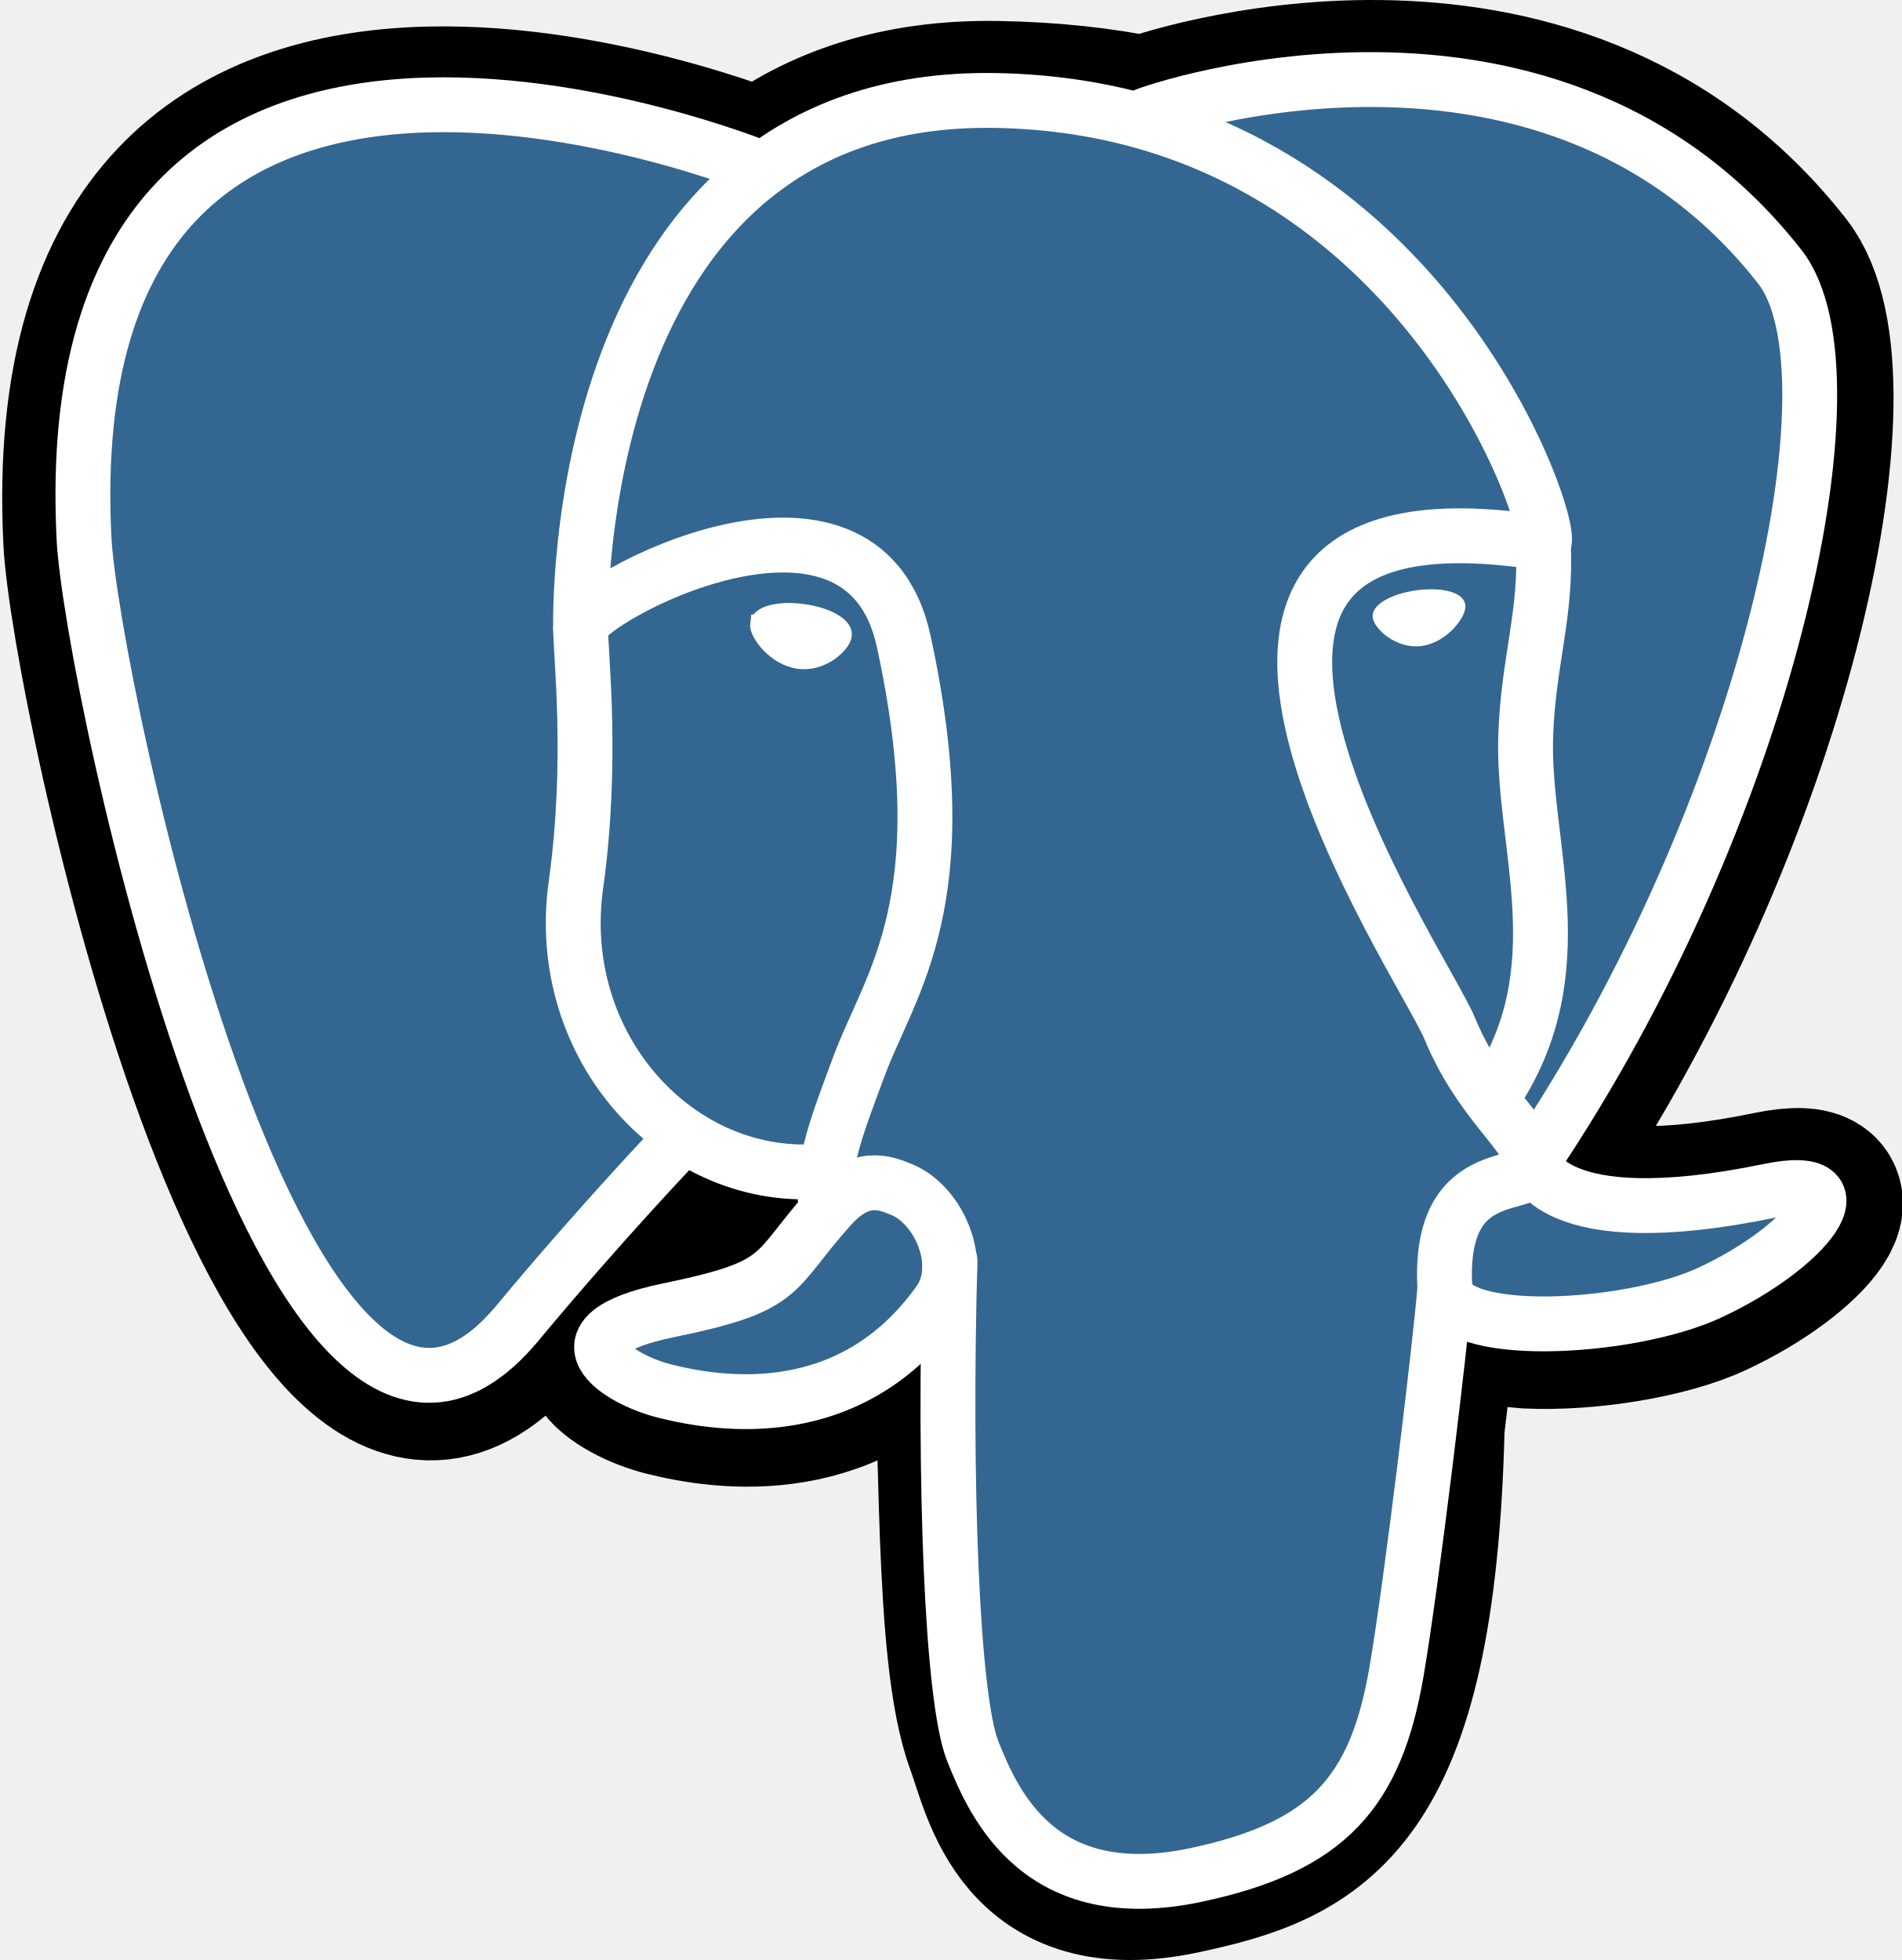
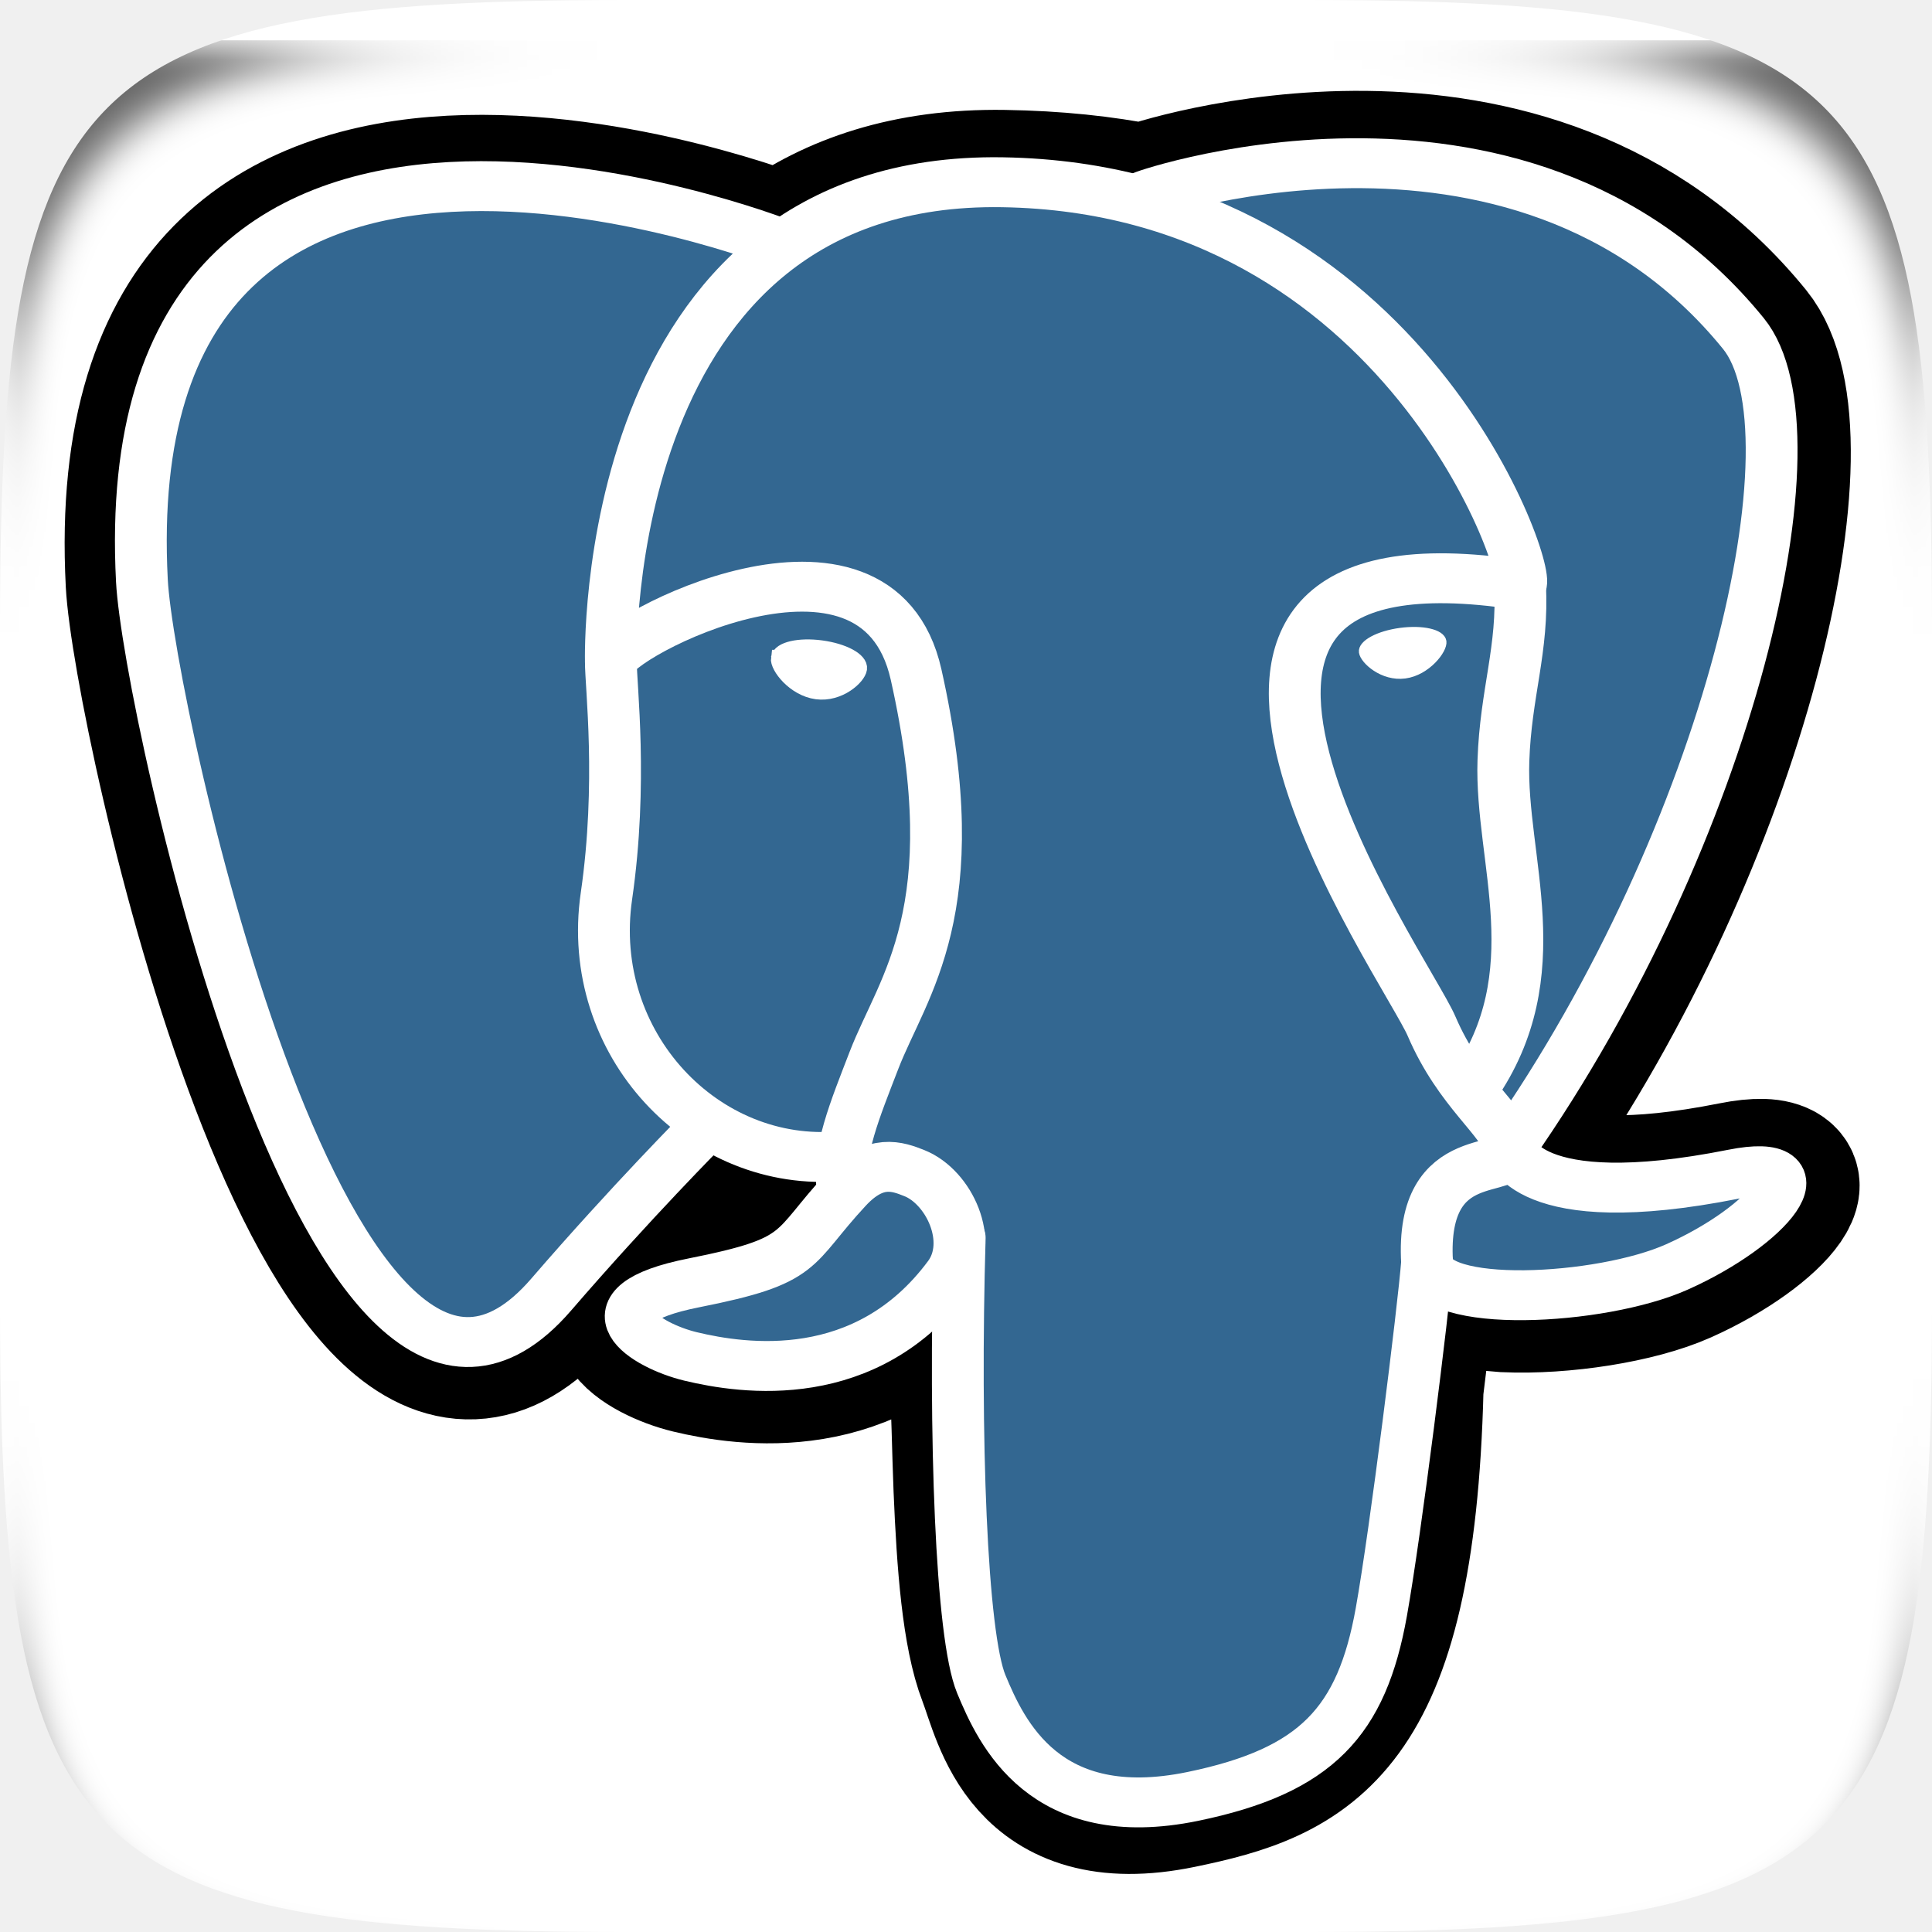
- <svg xmlns="http://www.w3.org/2000/svg" width="432.071pt" height="445.383pt" viewBox="0 0 432.071 445.383" xml:space="preserve">
-   <g id="orginal" style="fill-rule:nonzero;clip-rule:nonzero;stroke:#000000;stroke-miterlimit:4;">
- 	</g>
-   <g id="Layer_x0020_3" style="fill-rule:nonzero;clip-rule:nonzero;fill:none;stroke:#FFFFFF;stroke-width:12.465;stroke-linecap:round;stroke-linejoin:round;stroke-miterlimit:4;">
-     <path style="fill:#000000;stroke:#000000;stroke-width:37.395;stroke-linecap:butt;stroke-linejoin:miter;" d="M323.205,324.227c2.833-23.601,1.984-27.062,19.563-23.239l4.463,0.392c13.517,0.615,31.199-2.174,41.587-7c22.362-10.376,35.622-27.7,13.572-23.148c-50.297,10.376-53.755-6.655-53.755-6.655c53.111-78.803,75.313-178.836,56.149-203.322    C352.514-5.534,262.036,26.049,260.522,26.869l-0.482,0.089c-9.938-2.062-21.06-3.294-33.554-3.496c-22.761-0.374-40.032,5.967-53.133,15.904c0,0-161.408-66.498-153.899,83.628c1.597,31.936,45.777,241.655,98.47,178.31    c19.259-23.163,37.871-42.748,37.871-42.748c9.242,6.14,20.307,9.272,31.912,8.147l0.897-0.765c-0.281,2.876-0.157,5.689,0.359,9.019c-13.572,15.167-9.584,17.83-36.723,23.416c-27.457,5.659-11.326,15.734-0.797,18.367c12.768,3.193,42.305,7.716,62.268-20.224    l-0.795,3.188c5.325,4.26,4.965,30.619,5.72,49.452c0.756,18.834,2.017,36.409,5.856,46.771c3.839,10.36,8.369,37.05,44.036,29.406c29.809-6.388,52.6-15.582,54.677-101.107" />
-     <path style="fill:#336791;stroke:none;" d="M402.395,271.23c-50.302,10.376-53.76-6.655-53.76-6.655c53.111-78.808,75.313-178.843,56.153-203.326c-52.27-66.785-142.752-35.2-144.262-34.38l-0.486,0.087c-9.938-2.063-21.06-3.292-33.56-3.496c-22.761-0.373-40.026,5.967-53.127,15.902    c0,0-161.411-66.495-153.904,83.63c1.597,31.938,45.776,241.657,98.471,178.312c19.26-23.163,37.869-42.748,37.869-42.748c9.243,6.14,20.308,9.272,31.908,8.147l0.901-0.765c-0.28,2.876-0.152,5.689,0.361,9.019c-13.575,15.167-9.586,17.83-36.723,23.416    c-27.459,5.659-11.328,15.734-0.796,18.367c12.768,3.193,42.307,7.716,62.266-20.224l-0.796,3.188c5.319,4.26,9.054,27.711,8.428,48.969c-0.626,21.259-1.044,35.854,3.147,47.254c4.191,11.4,8.368,37.05,44.042,29.406c29.809-6.388,45.256-22.942,47.405-50.555    c1.525-19.631,4.976-16.729,5.194-34.28l2.768-8.309c3.192-26.611,0.507-35.196,18.872-31.203l4.463,0.392c13.517,0.615,31.208-2.174,41.591-7c22.358-10.376,35.618-27.7,13.573-23.148z" />
-     <path d="M215.866,286.484c-1.385,49.516,0.348,99.377,5.193,111.495c4.848,12.118,15.223,35.688,50.9,28.045c29.806-6.39,40.651-18.756,45.357-46.051c3.466-20.082,10.148-75.854,11.005-87.281" />
-     <path d="M173.104,38.256c0,0-161.521-66.016-154.012,84.109c1.597,31.938,45.779,241.664,98.473,178.316c19.256-23.166,36.671-41.335,36.671-41.335" />
-     <path d="M260.349,26.207c-5.591,1.753,89.848-34.889,144.087,34.417c19.159,24.484-3.043,124.519-56.153,203.329" />
-     <path style="stroke-linejoin:bevel;" d="M348.282,263.953c0,0,3.461,17.036,53.764,6.653c22.04-4.552,8.776,12.774-13.577,23.155c-18.345,8.514-59.474,10.696-60.146-1.069c-1.729-30.355,21.647-21.133,19.96-28.739c-1.525-6.85-11.979-13.573-18.894-30.338    c-6.037-14.633-82.796-126.849,21.287-110.183c3.813-0.789-27.146-99.002-124.553-100.599c-97.385-1.597-94.19,119.762-94.19,119.762" />
-     <path d="M188.604,274.334c-13.577,15.166-9.584,17.829-36.723,23.417c-27.459,5.66-11.326,15.733-0.797,18.365c12.768,3.195,42.307,7.718,62.266-20.229c6.078-8.509-0.036-22.086-8.385-25.547c-4.034-1.671-9.428-3.765-16.361,3.994z" />
-     <path d="M187.715,274.069c-1.368-8.917,2.93-19.528,7.536-31.942c6.922-18.626,22.893-37.255,10.117-96.339c-9.523-44.029-73.396-9.163-73.436-3.193c-0.039,5.968,2.889,30.26-1.067,58.548c-5.162,36.913,23.488,68.132,56.479,64.938" />
-     <path style="fill:#FFFFFF;stroke-width:4.155;stroke-linecap:butt;stroke-linejoin:miter;" d="M172.517,141.7c-0.288,2.039,3.733,7.48,8.976,8.207c5.234,0.73,9.714-3.522,9.998-5.559c0.284-2.039-3.732-4.285-8.977-5.015c-5.237-0.731-9.719,0.333-9.996,2.367z" />
-     <path style="fill:#FFFFFF;stroke-width:2.078;stroke-linecap:butt;stroke-linejoin:miter;" d="M331.941,137.543c0.284,2.039-3.732,7.48-8.976,8.207c-5.238,0.73-9.718-3.522-10.005-5.559c-0.277-2.039,3.74-4.285,8.979-5.015c5.239-0.73,9.718,0.333,10.002,2.368z" />
-     <path d="M350.676,123.432c0.863,15.994-3.445,26.888-3.988,43.914c-0.804,24.748,11.799,53.074-7.191,81.435" />
-     <path style="stroke-width:3;" d="M0,60.232" />
+ <svg xmlns="http://www.w3.org/2000/svg" width="96" height="96" id="svg6517" version="1.1">
+   <defs id="defs6519">
+     <linearGradient id="linearGradient3947">
+       <stop style="stop-color:#ffffff;stop-opacity:1;" offset="0" id="stop3949" />
+       <stop style="stop-color:#ffffff;stop-opacity:0;" offset="1" id="stop3951" />
+     </linearGradient>
+     <linearGradient id="Background">
+       <stop id="stop4178" offset="0" style="stop-color:#b8b8b8;stop-opacity:1" />
+       <stop id="stop4180" offset="1" style="stop-color:#c9c9c9;stop-opacity:1" />
+     </linearGradient>
+     <filter style="color-interpolation-filters:sRGB;" id="filter1121">
+       <feFlood flood-opacity="0.6" flood-color="rgb(0,0,0)" result="flood" id="feFlood1123" />
+       <feComposite in="flood" in2="SourceGraphic" operator="out" result="composite1" id="feComposite1125" />
+       <feGaussianBlur in="composite1" stdDeviation="1" result="blur" id="feGaussianBlur1127" />
+       <feOffset dx="0" dy="2" result="offset" id="feOffset1129" />
+       <feComposite in="offset" in2="SourceGraphic" operator="atop" result="composite2" id="feComposite1131" />
+     </filter>
+     <filter style="color-interpolation-filters:sRGB;" id="filter950">
+       <feFlood flood-opacity="0.25" flood-color="rgb(0,0,0)" result="flood" id="feFlood952" />
+       <feComposite in="flood" in2="SourceGraphic" operator="in" result="composite1" id="feComposite954" />
+       <feGaussianBlur in="composite1" stdDeviation="1" result="blur" id="feGaussianBlur956" />
+       <feOffset dx="0" dy="1" result="offset" id="feOffset958" />
+       <feComposite in="SourceGraphic" in2="offset" operator="over" result="composite2" id="feComposite960" />
+     </filter>
+     <clipPath clipPathUnits="userSpaceOnUse" id="clipPath873">
+       <g transform="matrix(0,-0.6666667,0.6660448,0,-258.2599,677)" id="g875" style="fill:#ff00ff;fill-opacity:1;stroke:none;display:inline">
+         <path style="fill:#ff00ff;fill-opacity:1;stroke:none;display:inline" d="m 46.703,898.228 50.595,0 C 138.162,898.228 144,904.065 144,944.926 l 0,50.738 c 0,40.861 -5.838,46.698 -46.703,46.698 l -50.595,0 C 5.838,1042.362 0,1036.525 0,995.664 L 0,944.926 C 0,904.065 5.838,898.228 46.703,898.228 Z" id="path877" />
+       </g>
+     </clipPath>
+     <filter id="filter891">
+       <feGaussianBlur stdDeviation="0.72" id="feGaussianBlur893" />
+     </filter>
+   </defs>
+   <g id="layer1" transform="translate(268,-635.2908)" style="display:inline">
+     <path style="fill:#ffffff;fill-opacity:1;stroke:none;display:inline;filter:url(#filter1121);opacity:1" d="m -268,700.156 0,-33.73 c 0,-27.243 3.888,-31.135 31.103,-31.135 l 33.794,0 c 27.215,0 31.103,3.892 31.103,31.135 l 0,33.73 c 0,27.243 -3.888,31.135 -31.103,31.135 l -33.794,0 C -264.112,731.291 -268,727.399 -268,700.156 Z" id="path6455" />
+   </g>
+   <g id="layer3" style="display:inline">
+     <g transform="matrix(0.2065116,0,0,0.1989314,3.108346,4.513544)" id="Layer_x0020_3" style="fill:none;stroke:#ffffff;stroke-width:12.465;stroke-linecap:round;stroke-linejoin:round;stroke-miterlimit:4;display:inline">
+       <path style="fill:#000000;stroke:#000000;stroke-width:37.395;stroke-linecap:butt;stroke-linejoin:miter" d="m 323.205,324.227 c 2.833,-23.601 1.984,-27.062 19.563,-23.239 l 4.463,0.392 c 13.517,0.615 31.199,-2.174 41.587,-7 22.362,-10.376 35.622,-27.7 13.572,-23.148 -50.297,10.376 -53.755,-6.655 -53.755,-6.655 C 401.746,185.774 423.948,85.741 404.784,61.255 352.514,-5.534 262.036,26.049 260.522,26.869 l -0.482,0.089 c -9.938,-2.062 -21.06,-3.294 -33.554,-3.496 -22.761,-0.374 -40.032,5.967 -53.133,15.904 0,0 -161.408,-66.498 -153.899,83.628 1.597,31.936 45.777,241.655 98.47,178.31 19.259,-23.163 37.871,-42.748 37.871,-42.748 9.242,6.14 20.307,9.272 31.912,8.147 l 0.897,-0.765 c -0.281,2.876 -0.157,5.689 0.359,9.019 -13.572,15.167 -9.584,17.83 -36.723,23.416 -27.457,5.659 -11.326,15.734 -0.797,18.367 12.768,3.193 42.305,7.716 62.268,-20.224 l -0.795,3.188 c 5.325,4.26 4.965,30.619 5.72,49.452 0.756,18.834 2.017,36.409 5.856,46.771 3.839,10.36 8.369,37.05 44.036,29.406 29.809,-6.388 52.6,-15.582 54.677,-101.107" id="path3095" />
+       <path style="fill:#336791;stroke:none" d="m 402.395,271.23 c -50.302,10.376 -53.76,-6.655 -53.76,-6.655 53.111,-78.808 75.313,-178.843 56.153,-203.326 -52.27,-66.785 -142.752,-35.2 -144.262,-34.38 l -0.486,0.087 c -9.938,-2.063 -21.06,-3.292 -33.56,-3.496 -22.761,-0.373 -40.026,5.967 -53.127,15.902 0,0 -161.411,-66.495 -153.904,83.63 1.597,31.938 45.776,241.657 98.471,178.312 19.26,-23.163 37.869,-42.748 37.869,-42.748 9.243,6.14 20.308,9.272 31.908,8.147 l 0.901,-0.765 c -0.28,2.876 -0.152,5.689 0.361,9.019 -13.575,15.167 -9.586,17.83 -36.723,23.416 -27.459,5.659 -11.328,15.734 -0.796,18.367 12.768,3.193 42.307,7.716 62.266,-20.224 l -0.796,3.188 c 5.319,4.26 9.054,27.711 8.428,48.969 -0.626,21.259 -1.044,35.854 3.147,47.254 4.191,11.4 8.368,37.05 44.042,29.406 29.809,-6.388 45.256,-22.942 47.405,-50.555 1.525,-19.631 4.976,-16.729 5.194,-34.28 l 2.768,-8.309 c 3.192,-26.611 0.507,-35.196 18.872,-31.203 l 4.463,0.392 c 13.517,0.615 31.208,-2.174 41.591,-7 22.358,-10.376 35.618,-27.7 13.573,-23.148 z" id="path3097" />
+       <path d="m 215.866,286.484 c -1.385,49.516 0.348,99.377 5.193,111.495 4.848,12.118 15.223,35.688 50.9,28.045 29.806,-6.39 40.651,-18.756 45.357,-46.051 3.466,-20.082 10.148,-75.854 11.005,-87.281" id="path3099" />
+       <path d="m 173.104,38.256 c 0,0 -161.521,-66.016 -154.012,84.109 1.597,31.938 45.779,241.664 98.473,178.316 19.256,-23.166 36.671,-41.335 36.671,-41.335" id="path3101" />
+       <path d="m 260.349,26.207 c -5.591,1.753 89.848,-34.889 144.087,34.417 19.159,24.484 -3.043,124.519 -56.153,203.329" id="path3103" />
+       <path style="stroke-linejoin:bevel" d="m 348.282,263.953 c 0,0 3.461,17.036 53.764,6.653 22.04,-4.552 8.776,12.774 -13.577,23.155 -18.345,8.514 -59.474,10.696 -60.146,-1.069 -1.729,-30.355 21.647,-21.133 19.96,-28.739 -1.525,-6.85 -11.979,-13.573 -18.894,-30.338 -6.037,-14.633 -82.796,-126.849 21.287,-110.183 3.813,-0.789 -27.146,-99.002 -124.553,-100.599 -97.385,-1.597 -94.19,119.762 -94.19,119.762" id="path3105" />
+       <path d="m 188.604,274.334 c -13.577,15.166 -9.584,17.829 -36.723,23.417 -27.459,5.66 -11.326,15.733 -0.797,18.365 12.768,3.195 42.307,7.718 62.266,-20.229 6.078,-8.509 -0.036,-22.086 -8.385,-25.547 -4.034,-1.671 -9.428,-3.765 -16.361,3.994 z" id="path3107" />
+       <path d="m 187.715,274.069 c -1.368,-8.917 2.93,-19.528 7.536,-31.942 6.922,-18.626 22.893,-37.255 10.117,-96.339 -9.523,-44.029 -73.396,-9.163 -73.436,-3.193 -0.039,5.968 2.889,30.26 -1.067,58.548 -5.162,36.913 23.488,68.132 56.479,64.938" id="path3109" />
+       <path style="fill:#ffffff;stroke-width:4.155;stroke-linecap:butt;stroke-linejoin:miter" d="m 172.517,141.7 c -0.288,2.039 3.733,7.48 8.976,8.207 5.234,0.73 9.714,-3.522 9.998,-5.559 0.284,-2.039 -3.732,-4.285 -8.977,-5.015 -5.237,-0.731 -9.719,0.333 -9.996,2.367 z" id="path3111" />
+       <path style="fill:#ffffff;stroke-width:2.078;stroke-linecap:butt;stroke-linejoin:miter" d="m 331.941,137.543 c 0.284,2.039 -3.732,7.48 -8.976,8.207 -5.238,0.73 -9.718,-3.522 -10.005,-5.559 -0.277,-2.039 3.74,-4.285 8.979,-5.015 5.239,-0.73 9.718,0.333 10.002,2.368 z" id="path3113" />
+       <path d="m 350.676,123.432 c 0.863,15.994 -3.445,26.888 -3.988,43.914 -0.804,24.748 11.799,53.074 -7.191,81.435" id="path3115" />
+       <path style="stroke-width:3" d="M 0,60.232" id="path3117" />
+     </g>
+   </g>
+   <g id="layer2" style="display:none">
+     <g style="display:inline" transform="translate(-340,-581)" id="g4394" clip-path="none">
+       <g id="g855">
+         <g id="g870" clip-path="url(#clipPath873)" style="opacity:0.6;filter:url(#filter891)">
+           <path transform="matrix(1.499999,0,0,1.499999,-29.99979,-237.5428)" d="m 264,552.362 a 12,12 0 1 1 -24,0 12,12 0 1 1 24,0 z" id="path844" style="color:#000000;fill:#000000;fill-opacity:1;fill-rule:nonzero;stroke:none;stroke-width:4;marker:none;visibility:visible;display:inline;overflow:visible;enable-background:accumulate" />
+         </g>
+         <g id="g862">
+           <path style="color:#000000;fill:#f5f5f5;fill-opacity:1;fill-rule:nonzero;stroke:none;stroke-width:4;marker:none;visibility:visible;display:inline;overflow:visible;enable-background:accumulate" id="path4398" d="m 264,552.362 a 12,12 0 1 1 -24,0 12,12 0 1 1 24,0 z" transform="matrix(1.499999,0,0,1.499999,-29.99979,-238.5428)" />
+           <path transform="matrix(1.25,0,0,1.25,33,-100.4527)" d="m 264,552.362 a 12,12 0 1 1 -24,0 12,12 0 1 1 24,0 z" id="path4400" style="color:#000000;fill:#dd4814;fill-opacity:1;fill-rule:nonzero;stroke:none;stroke-width:4;marker:none;visibility:visible;display:inline;overflow:visible;enable-background:accumulate" />
+           <path style="color:#000000;fill:#f5f5f5;fill-opacity:1;fill-rule:nonzero;stroke:none;stroke-width:3;marker:none;visibility:visible;display:inline;overflow:visible;enable-background:accumulate" id="path4459" d="m 669.817,595.777 c -0.391,0.226 -3.626,-1.903 -4.076,-1.951 -0.449,-0.047 -4.057,1.363 -4.392,1.061 -0.336,-0.302 0.69,-4.037 0.596,-4.479 -0.094,-0.442 -2.55,-3.437 -2.366,-3.85 0.184,-0.413 4.053,-0.592 4.444,-0.818 0.391,-0.226 2.481,-3.487 2.93,-3.44 0.449,0.047 1.815,3.671 2.151,3.974 0.336,0.302 4.083,1.282 4.177,1.724 0.094,0.442 -2.931,2.861 -3.115,3.274 -0.184,0.413 0.043,4.279 -0.349,4.505 z" transform="matrix(1.511423,-0.1636638,0.1636638,1.511423,-755.3735,-191.9365)" />
+         </g>
+       </g>
+     </g>
  </g>
</svg>
